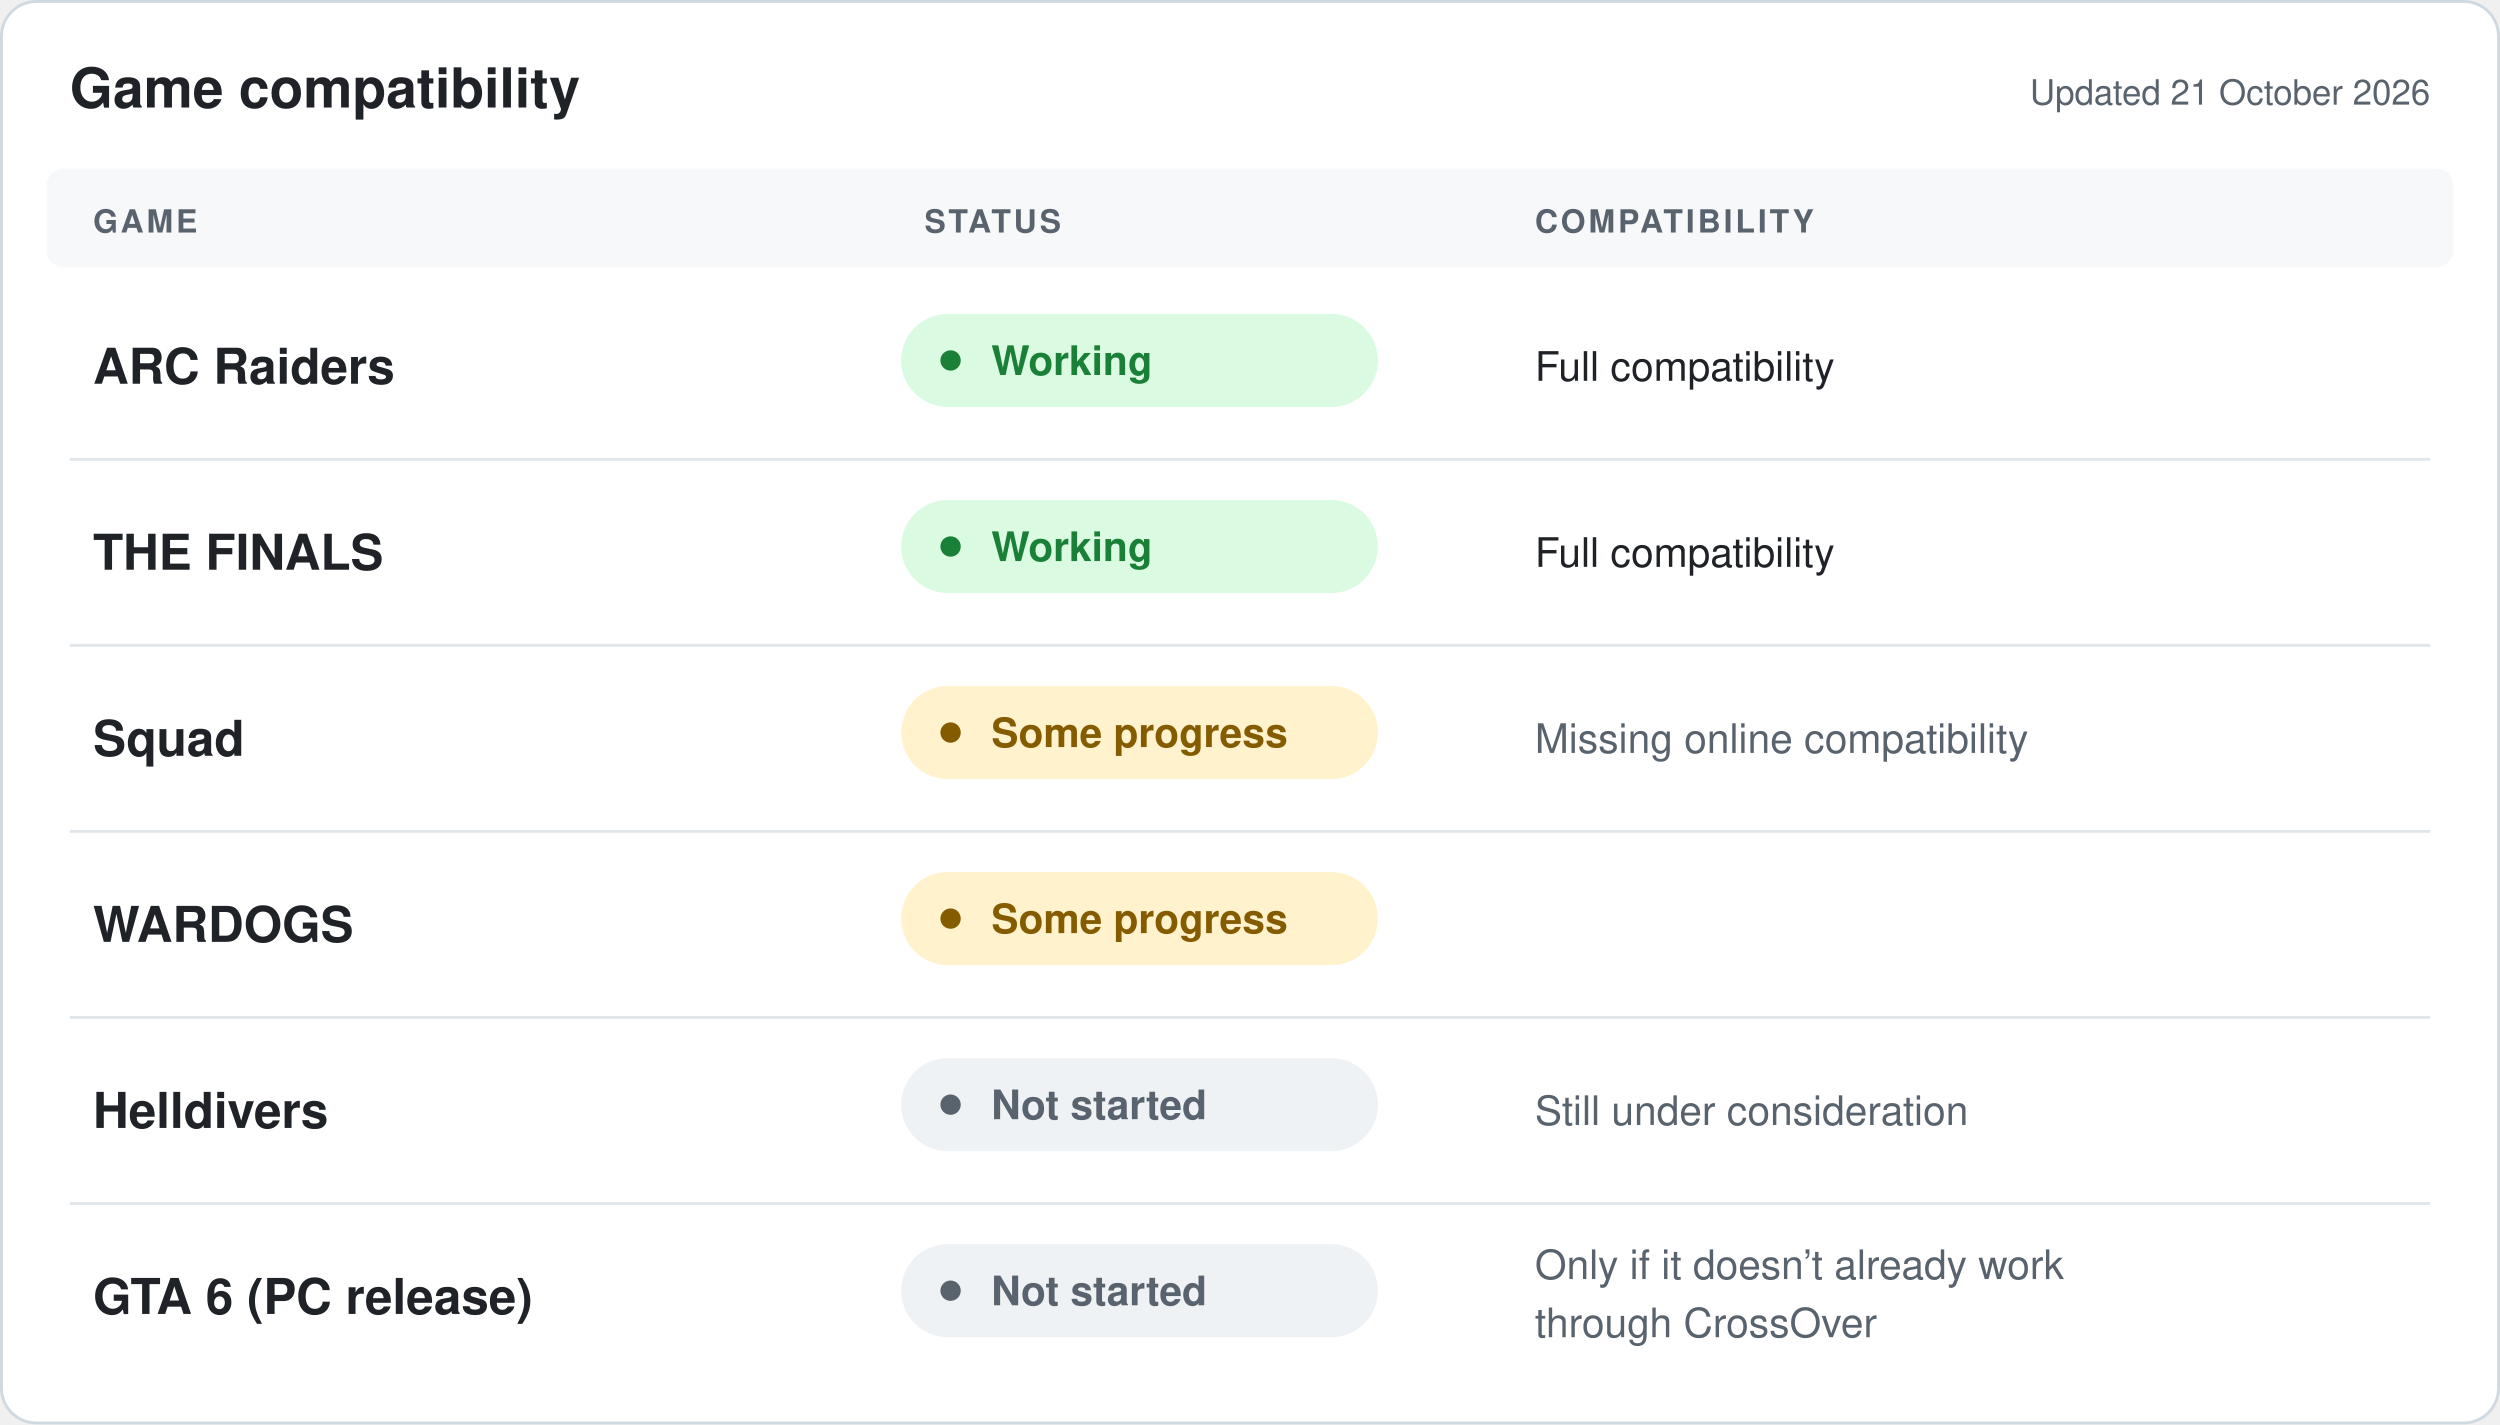
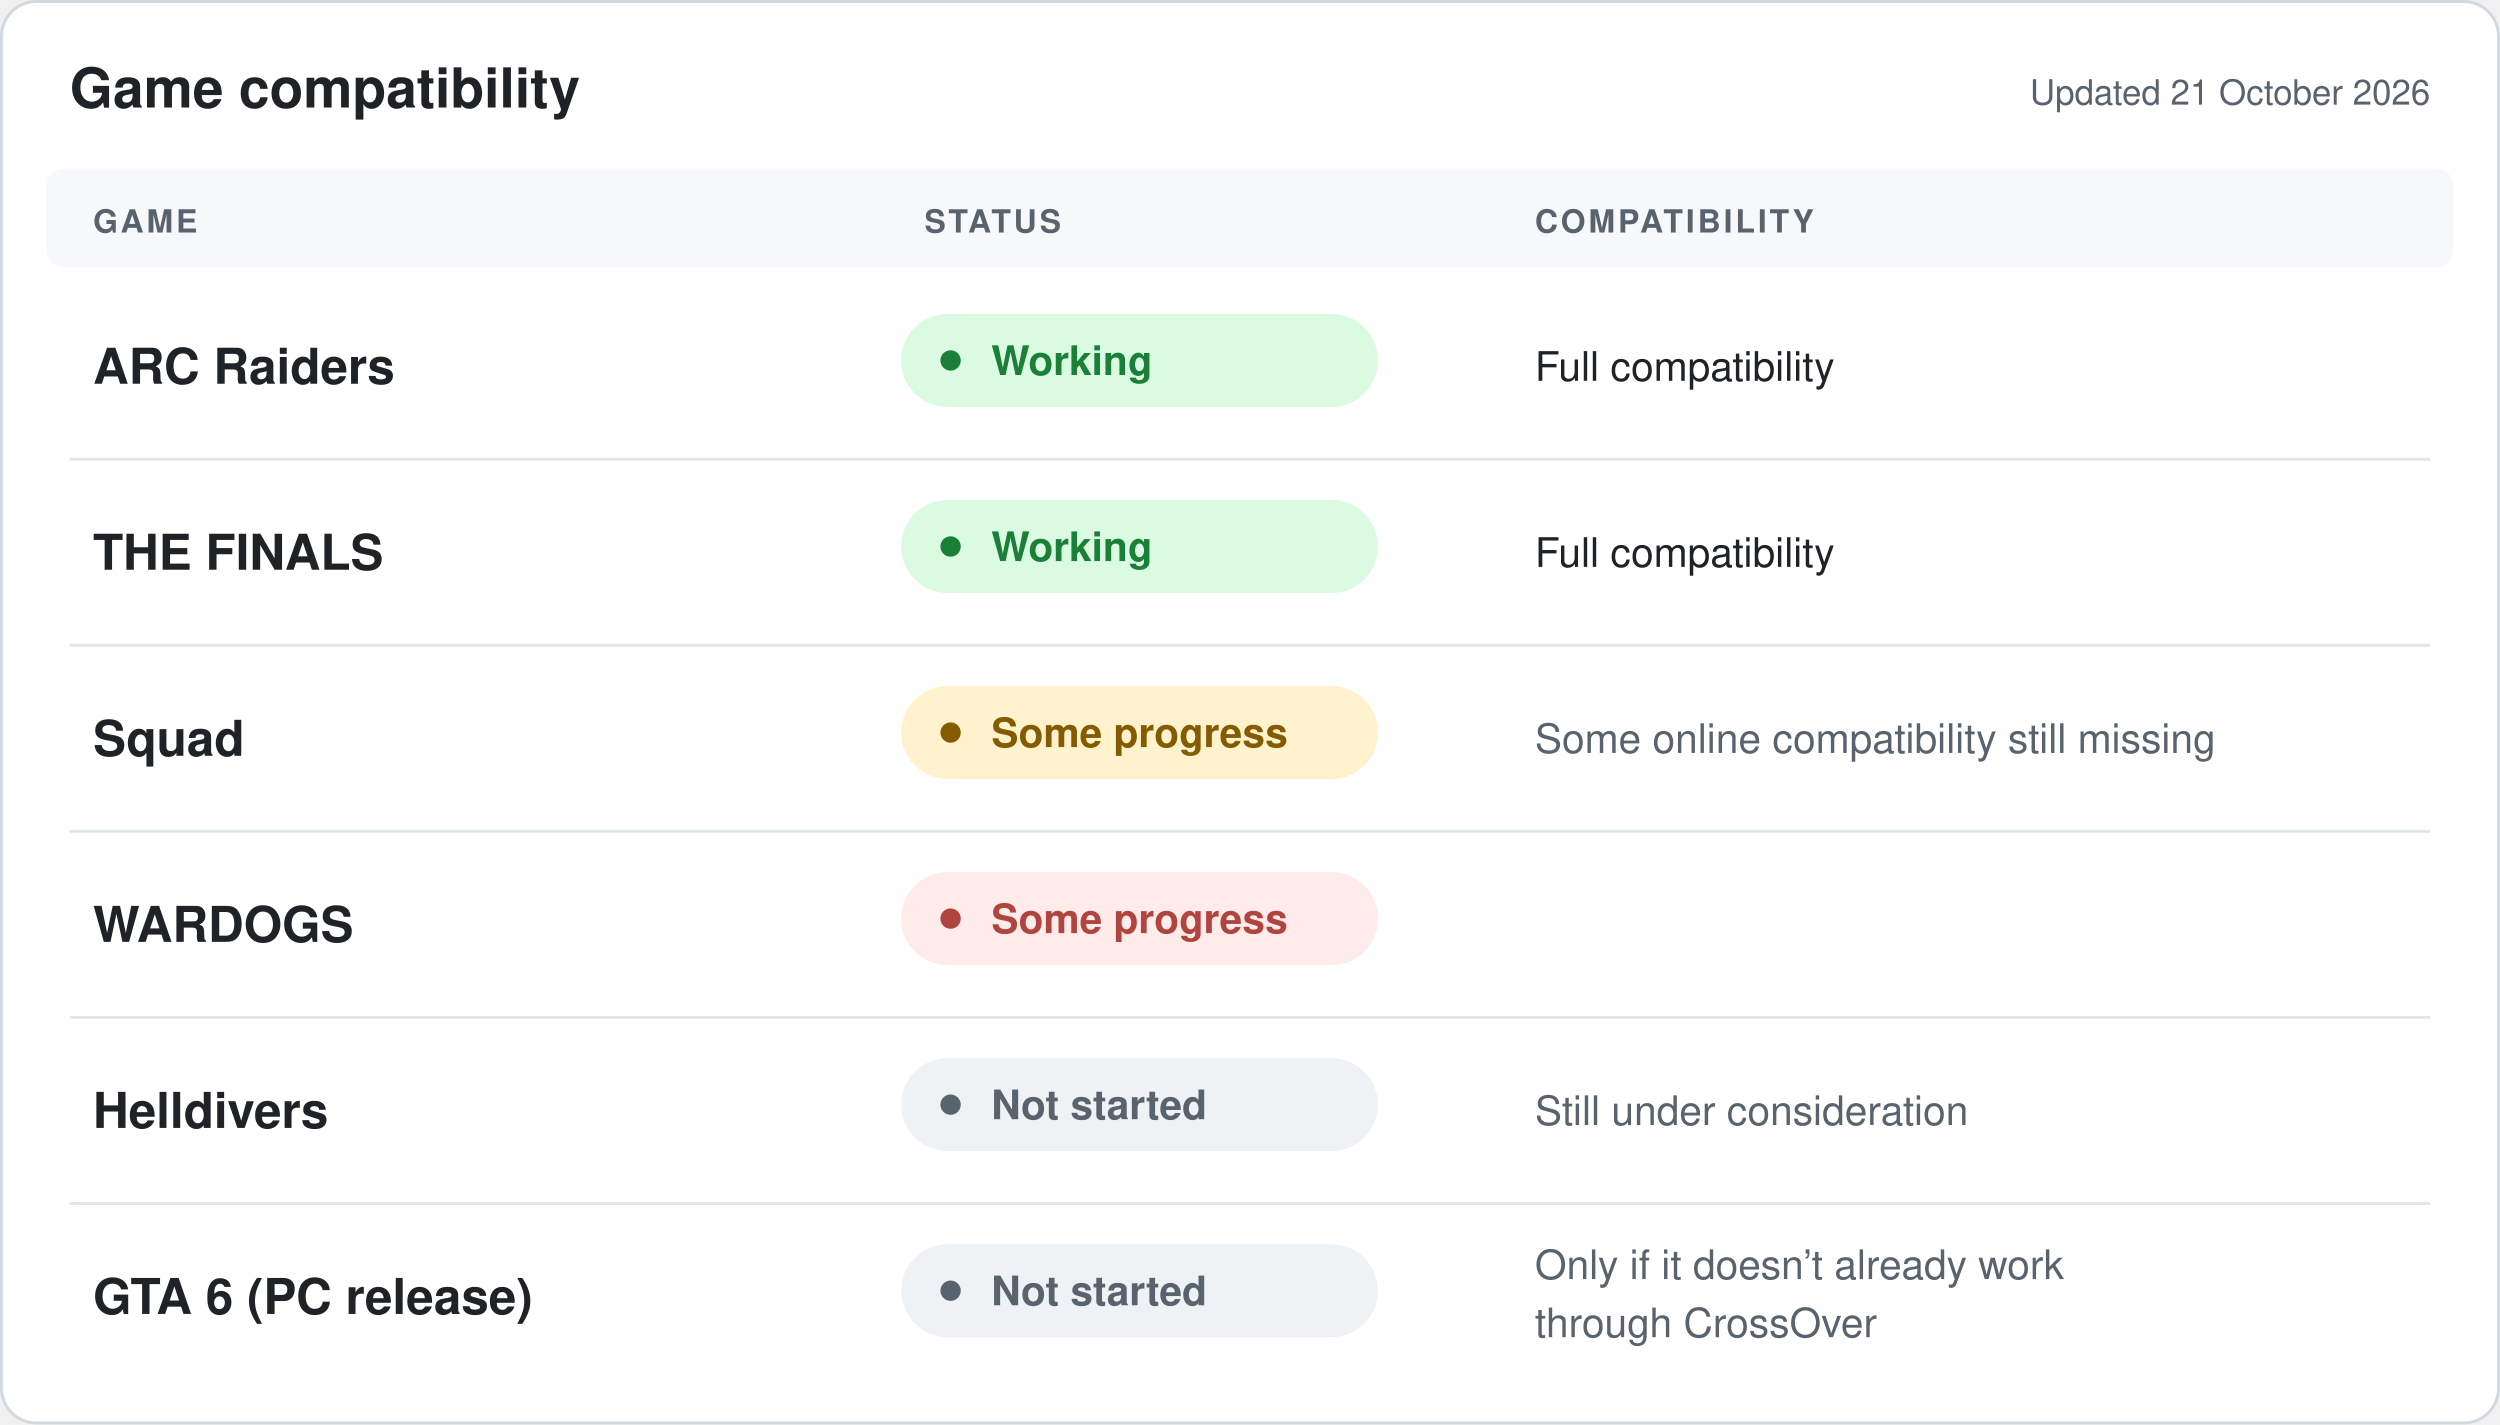
<svg xmlns="http://www.w3.org/2000/svg" width="860" height="490" viewBox="0 0 860 490" role="img" aria-labelledby="title description">
  <style>
    .card{fill:#ffffff;stroke:#d1d9e0}.main{fill:#1f2328}.muted{fill:#59636e}
    .line{stroke:#d1d9e0;stroke-opacity:.65}.header{fill:#f6f8fa}
    .working-bg{fill:#dafbe1}.working{fill:#1a7f37}
    .progress-bg{fill:#fff2cc}.progress{fill:#855b00}
+     .wardogs-bg{fill:#ffebe9}.wardogs{fill:#b0443e}
    .pending-bg{fill:#eff2f5}.pending{fill:#59636e}
    text{font-family:-apple-system,BlinkMacSystemFont,"Segoe UI",Helvetica,Arial,sans-serif}
    @media(prefers-color-scheme:dark){
      .card{fill:#0d1117;stroke:#30363d}.main{fill:#f0f6fc}.muted{fill:#9198a1}
      .line{stroke:#30363d}.header{fill:#161b22}
      .working-bg{fill:#122c1e}.working{fill:#56d483}
      .progress-bg{fill:#30260f}.progress{fill:#e9bd55}
+       .wardogs-bg{fill:#351e20}.wardogs{fill:#f28b82}
      .pending-bg{fill:#21262d}.pending{fill:#a4afbd}
    }
  </style>
  <rect class="card" x=".5" y=".5" width="859" height="489" rx="12" />
  <text class="main" x="24" y="37" font-size="19" font-weight="600">Game compatibility</text>
  <text class="muted" x="836" y="36" font-size="12" text-anchor="end">Updated 21 October 2026</text>
  <rect class="header" x="16" y="58" width="828" height="34" rx="6" />
  <g class="muted" font-size="11" font-weight="600" letter-spacing="1">
    <text x="32" y="80">GAME</text>
    <text x="318" y="80">STATUS</text>
    <text x="528" y="80">COMPATIBILITY</text>
  </g>
  <g class="line">
    <path d="M24 158H836M24 222H836M24 286H836M24 350H836M24 414H836" />
  </g>
  <g class="main" font-size="17" font-weight="600">
    <text x="32" y="132">ARC Raiders</text>
    <text x="32" y="196">THE FINALS</text>
    <text x="32" y="260">Squad</text>
    <text x="32" y="324">WARDOGS</text>
    <text x="32" y="388">Helldivers</text>
    <text x="32" y="452">GTA 6 (PC release)</text>
  </g>
  <g>
    <rect class="working-bg" x="310" y="108" width="164" height="32" rx="16" />
    <rect class="working-bg" x="310" y="172" width="164" height="32" rx="16" />
    <rect class="progress-bg" x="310" y="236" width="164" height="32" rx="16" />
-     <rect class="progress-bg" x="310" y="300" width="164" height="32" rx="16" />
+     <rect class="wardogs-bg" x="310" y="300" width="164" height="32" rx="16" />
    <rect class="pending-bg" x="310" y="364" width="164" height="32" rx="16" />
    <rect class="pending-bg" x="310" y="428" width="164" height="32" rx="16" />
  </g>
  <g>
    <circle class="working" cx="327" cy="124" r="3.5" />
    <circle class="working" cx="327" cy="188" r="3.5" />
    <circle class="progress" cx="327" cy="252" r="3.5" />
-     <circle class="progress" cx="327" cy="316" r="3.5" />
+     <circle class="wardogs" cx="327" cy="316" r="3.5" />
    <circle class="pending" cx="327" cy="380" r="3.5" />
    <circle class="pending" cx="327" cy="444" r="3.5" />
  </g>
  <g font-size="14" font-weight="600">
    <text class="working" x="341" y="129">Working</text>
    <text class="working" x="341" y="193">Working</text>
    <text class="progress" x="341" y="257">Some progress</text>
-     <text class="progress" x="341" y="321">Some progress</text>
+     <text class="wardogs" x="341" y="321">Some progress</text>
    <text class="pending" x="341" y="385">Not started</text>
    <text class="pending" x="341" y="449">Not started</text>
  </g>
  <g font-size="14">
    <text class="main" x="528" y="131">Full compatibility</text>
    <text class="main" x="528" y="195">Full compatibility</text>
-     <text class="muted" x="528" y="259">Missing online compatibility</text>
+     <text class="muted" x="528" y="259">Some online compatibility still missing</text>
    <text class="muted" x="528" y="387">Still under consideration</text>
    <text class="muted" x="528" y="440">Only if it doesn’t already work<tspan x="528" dy="20">through CrossOver</tspan>
    </text>
  </g>
</svg>
